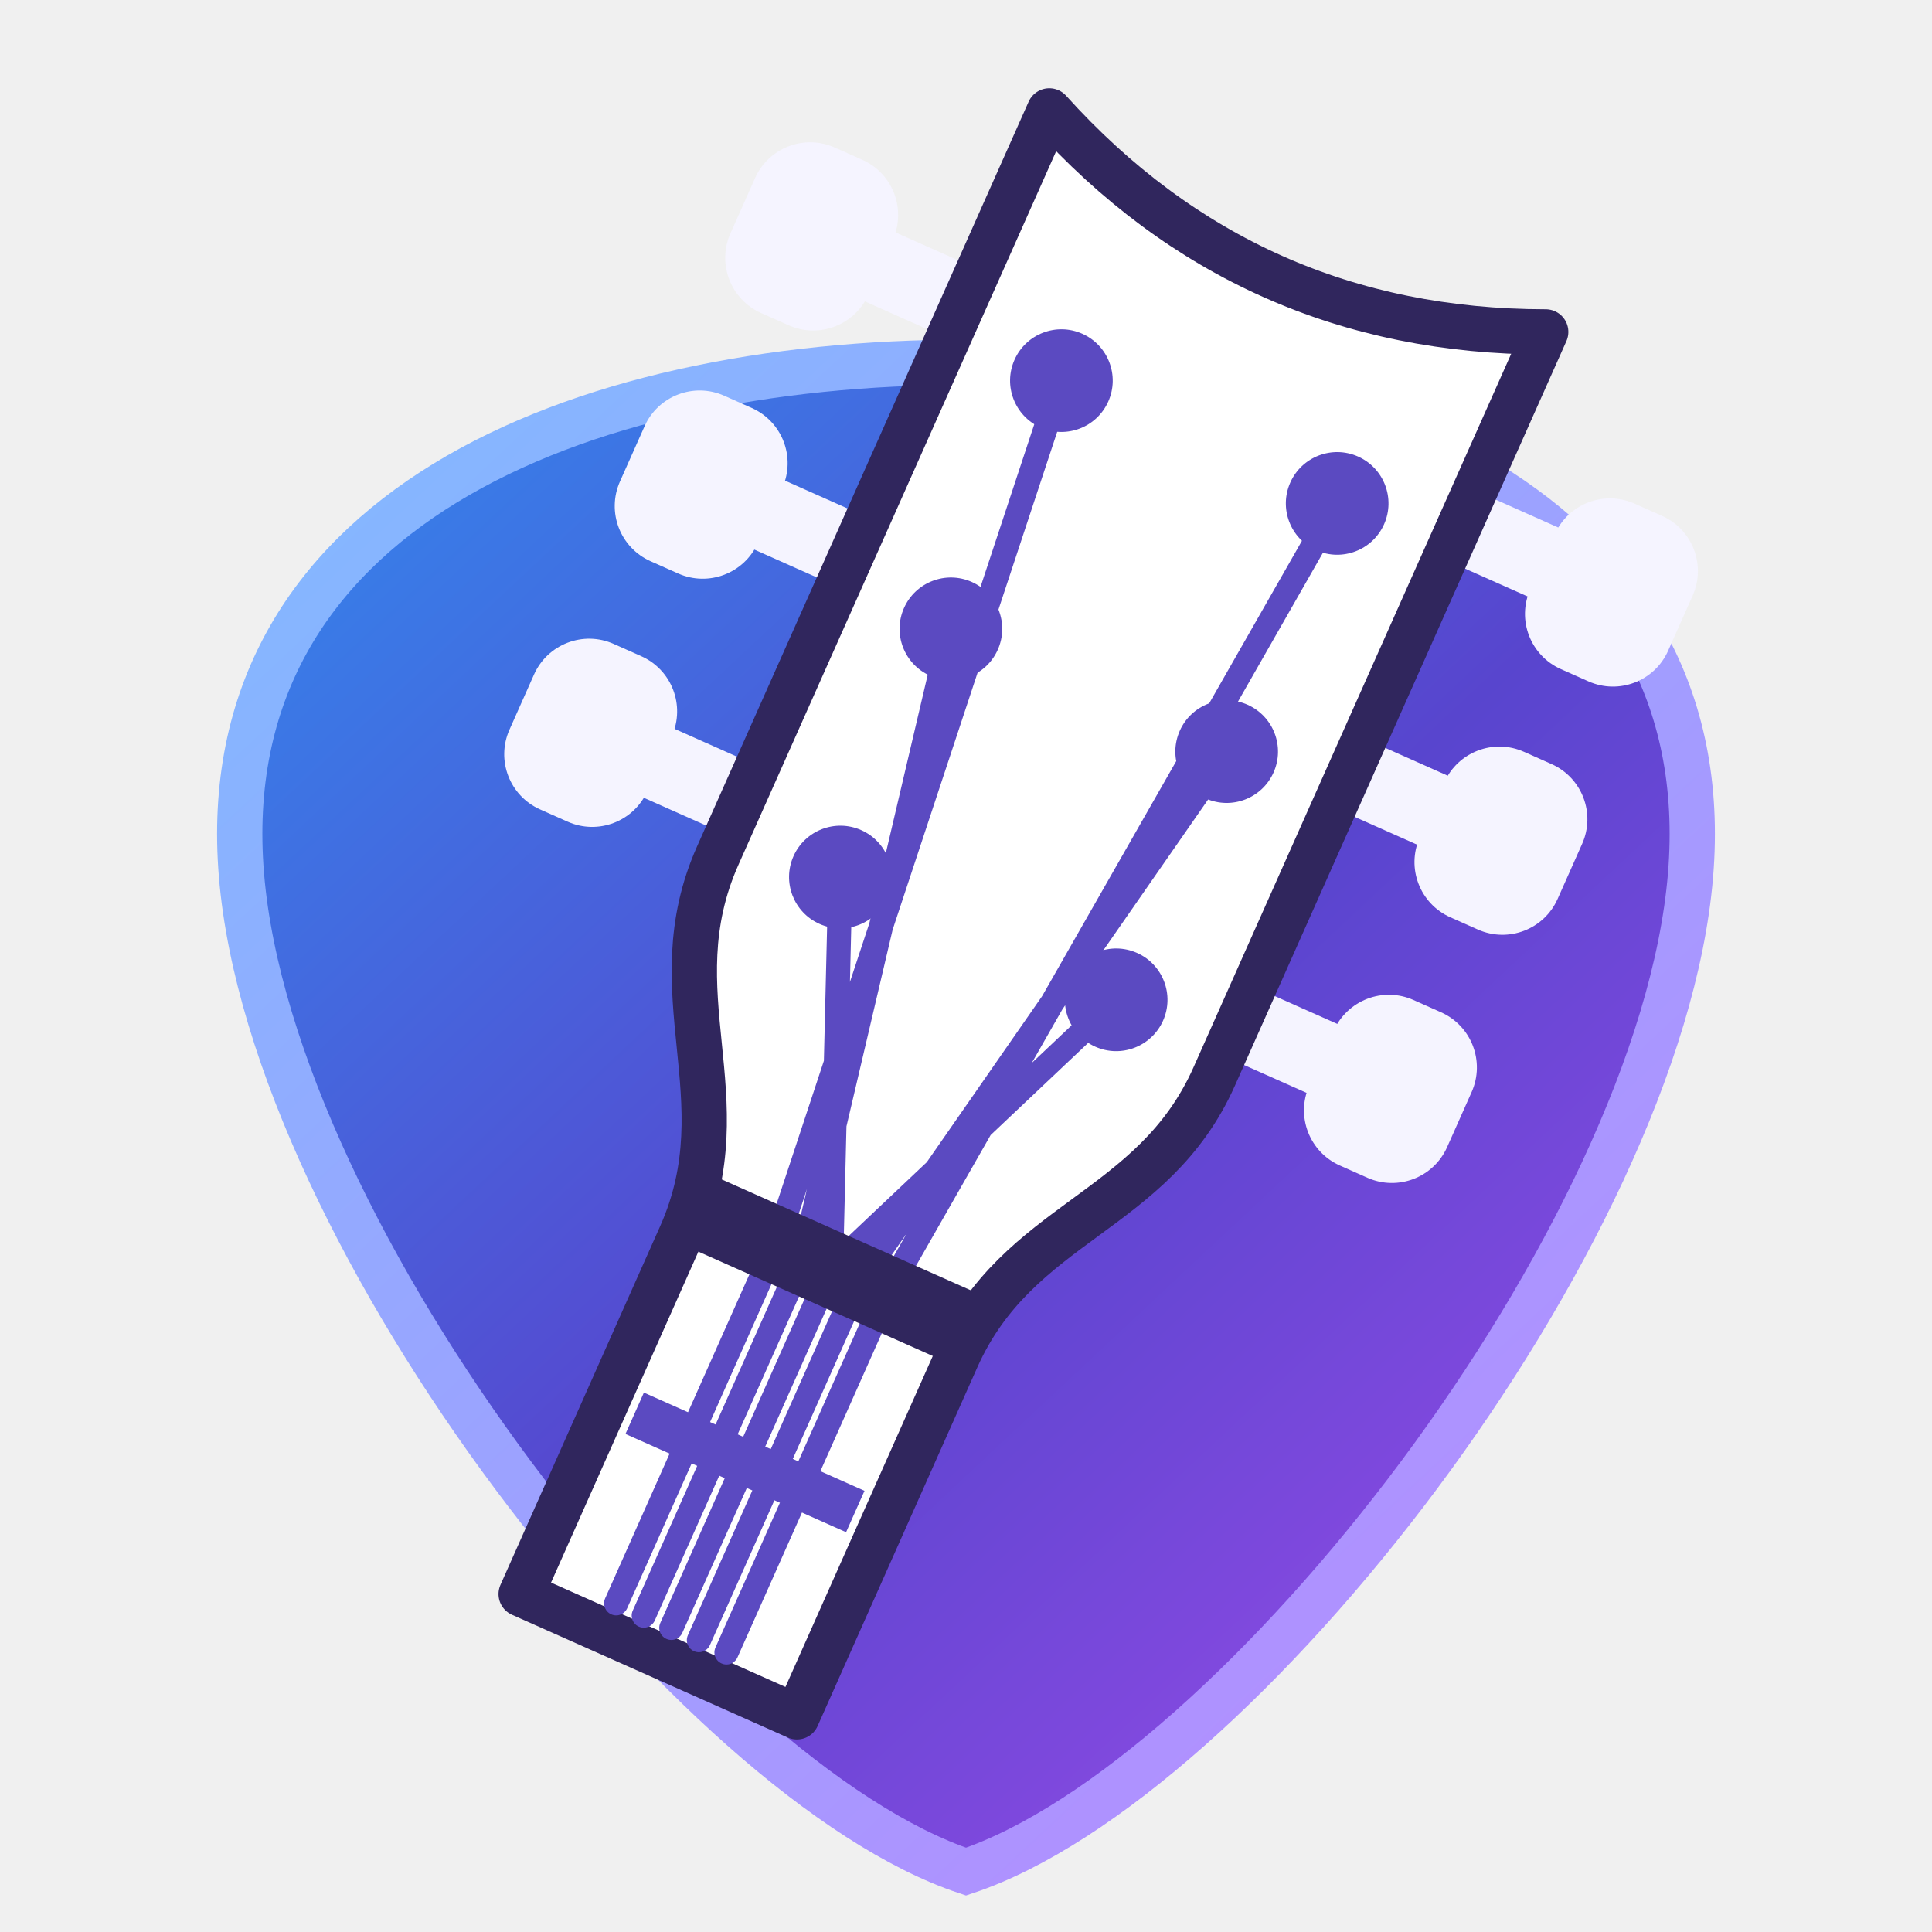
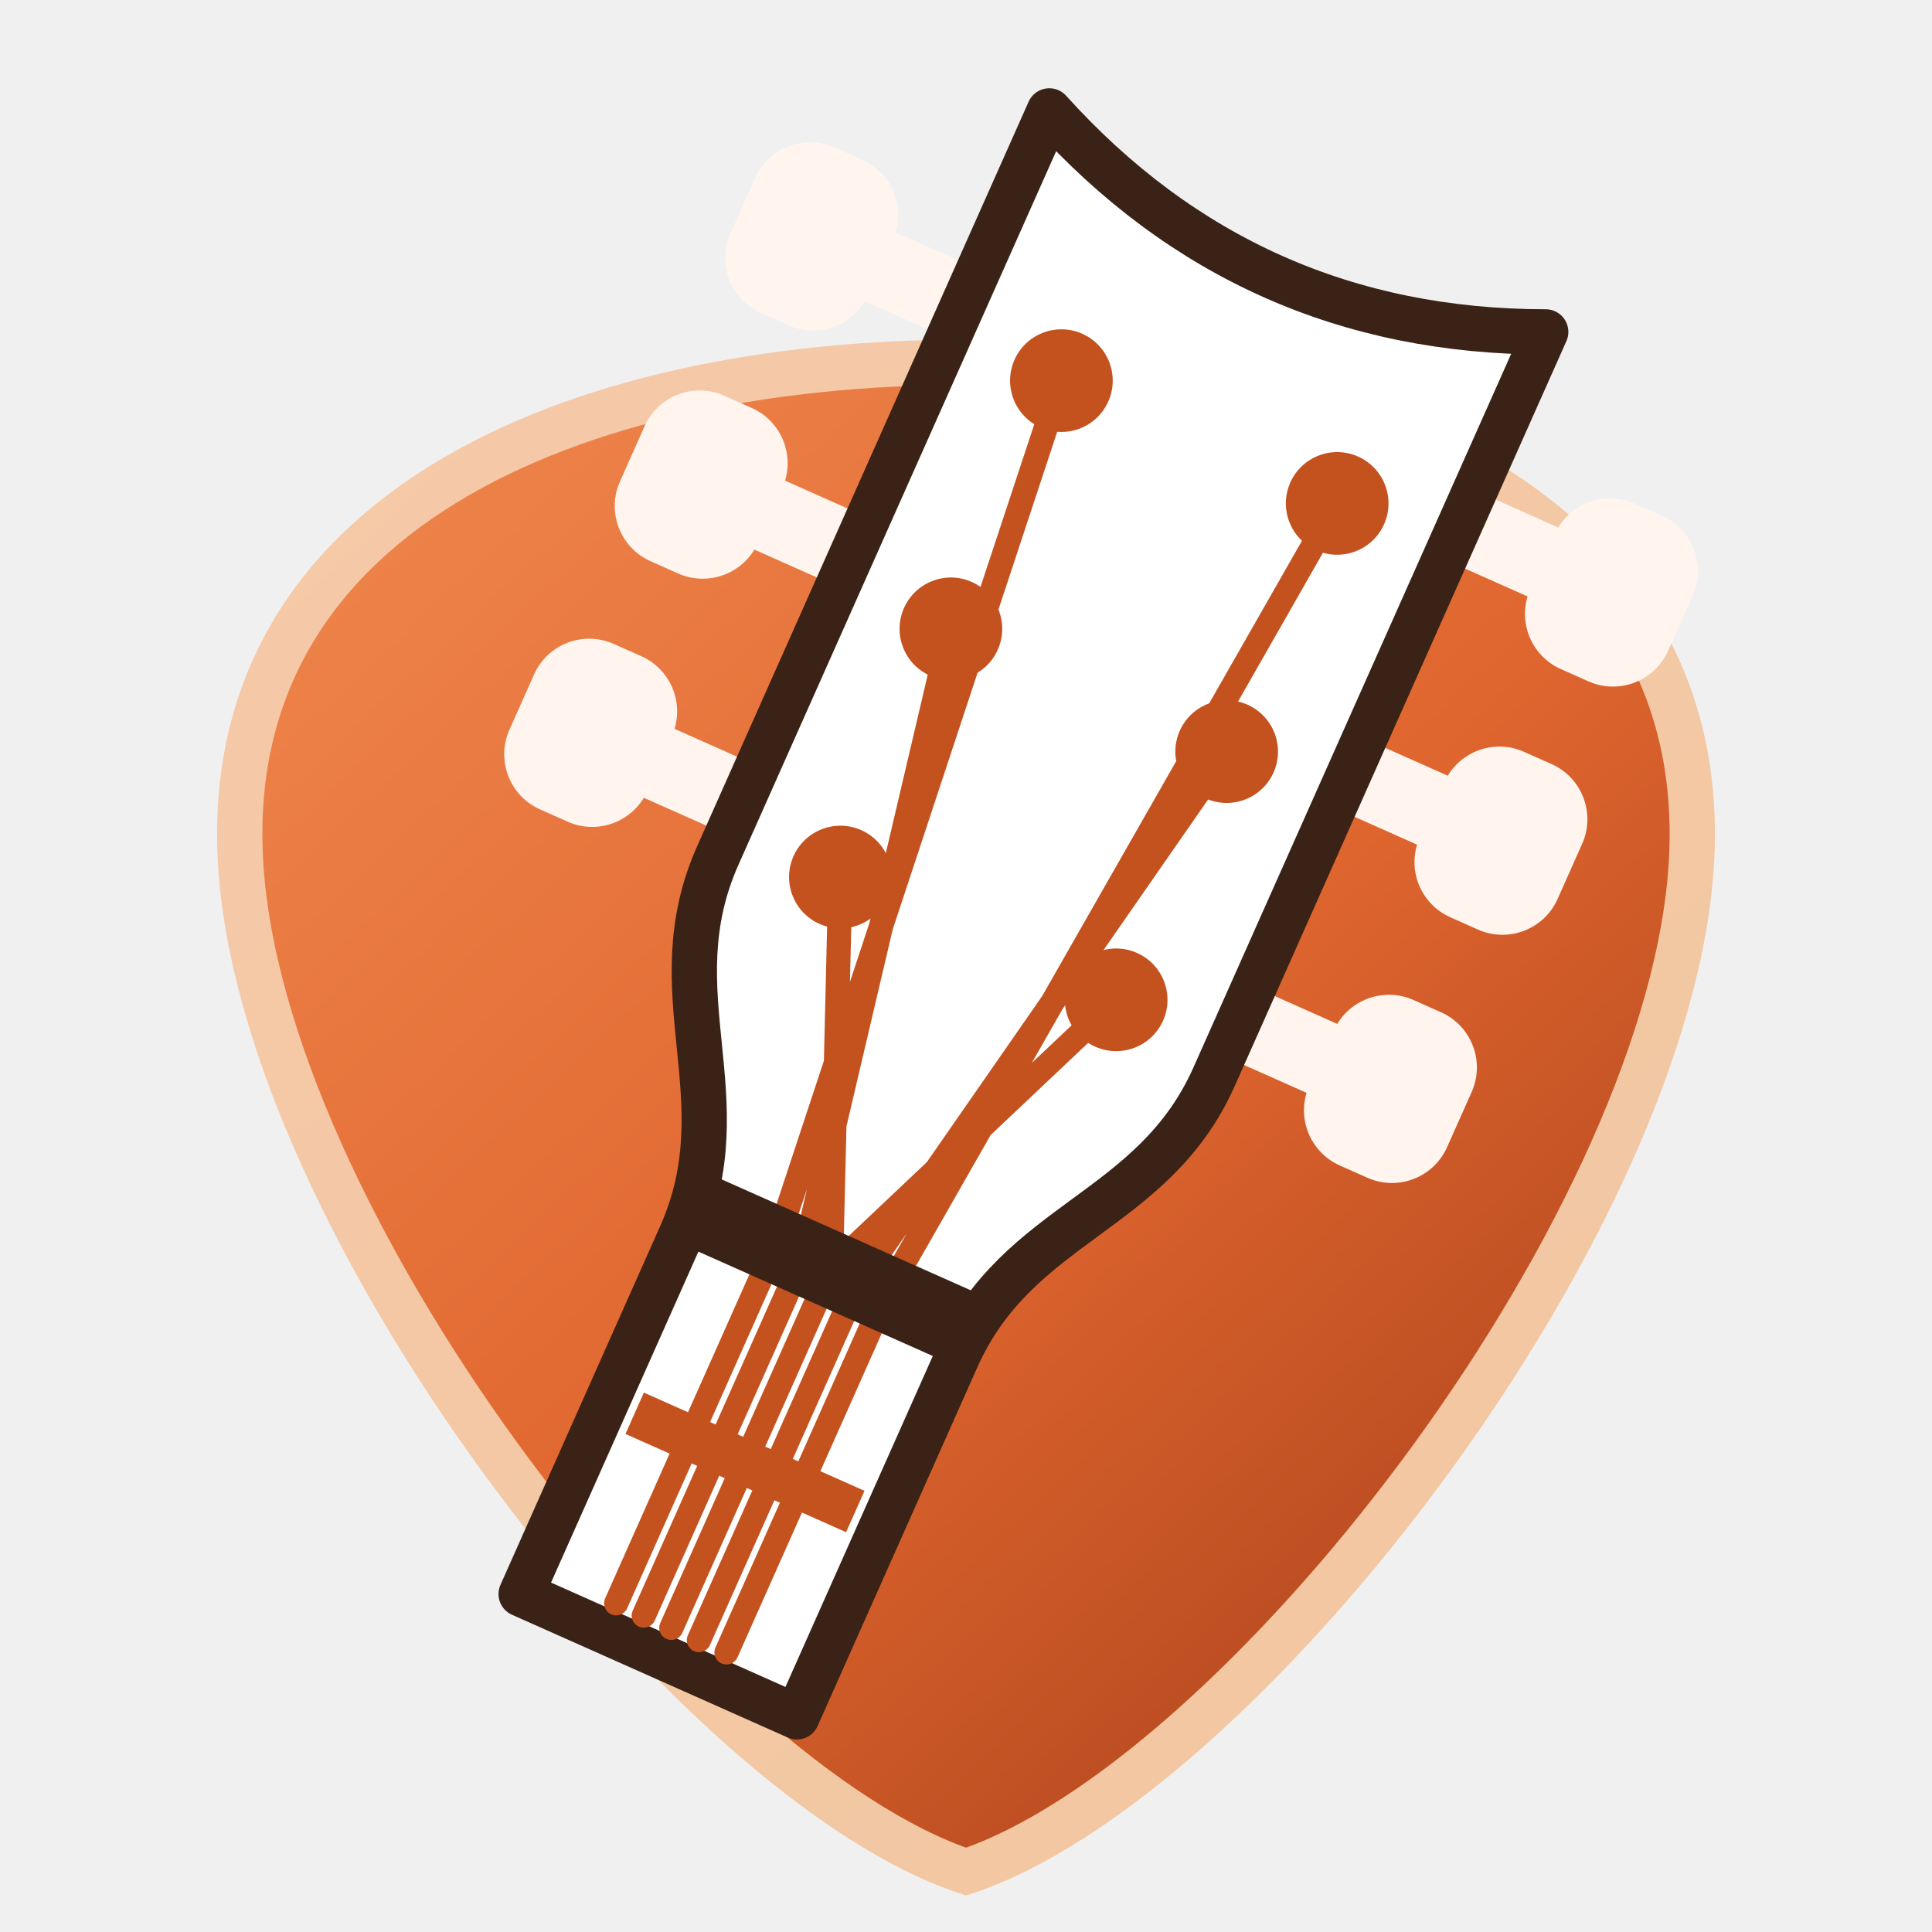
<svg xmlns="http://www.w3.org/2000/svg" viewBox="0 0 64 64" fill="none">
  <defs>
    <linearGradient id="pick" x1="9" y1="12" x2="53" y2="59" gradientUnits="userSpaceOnUse">
-       <stop stop-color="#3288ed" />
-       <stop offset=".55" stop-color="#5845ce" />
-       <stop offset="1" stop-color="#994be8" />
+       <stop stop-color="#f0894f" />
+       <stop offset=".55" stop-color="#e0662f" />
+       <stop offset="1" stop-color="#a8401a" />
    </linearGradient>
    <linearGradient id="edge" x1="9" y1="12" x2="53" y2="59" gradientUnits="userSpaceOnUse">
-       <stop stop-color="#81baff" />
-       <stop offset="1" stop-color="#b78aff" />
+       <stop stop-color="#f6c9a8" />
+       <stop offset="1" stop-color="#f1c7a1" />
    </linearGradient>
  </defs>
  <path d="M32 12C19 12 7 17 8 29c1 12 15 30 24 33 9-3 23-21 24-33 1-12-11-17-24-17Z" fill="url(#pick)" stroke="url(#edge)" stroke-width="1.5" />
  <g transform="rotate(24 32 32)">
-     <g stroke="#f5f4ff" stroke-width="2.5" stroke-linecap="round">
+     <g stroke="#fff5ee" stroke-width="2.5" stroke-linecap="round">
      <path d="M23 12h-4m4 9h-4m4 9h-4m22-18h4m-4 9h4m-4 9h4" />
    </g>
-     <g fill="#f5f4ff">
+     <g fill="#fff5ee">
      <rect x="15" y="9" width="5" height="6" rx="2" />
      <rect x="15" y="18" width="5" height="6" rx="2" />
      <rect x="15" y="27" width="5" height="6" rx="2" />
      <rect x="44" y="9" width="5" height="6" rx="2" />
      <rect x="44" y="18" width="5" height="6" rx="2" />
      <rect x="44" y="27" width="5" height="6" rx="2" />
    </g>
-     <path d="M23 5q9 4 18 0v27c0 5-4 7-4 12v13H27V44c0-5-4-7-4-12Z" fill="#fff" stroke="#30265d" stroke-width="1.5" stroke-linejoin="round" />
-     <g fill="#5b4ac1">
+     <path d="M23 5q9 4 18 0v27c0 5-4 7-4 12v13H27V44c0-5-4-7-4-12Z" fill="#fff" stroke="#3a2216" stroke-width="1.5" stroke-linejoin="round" />
+     <g fill="#c4521f">
      <circle cx="27" cy="13" r="1.7" />
      <circle cx="27" cy="22" r="1.7" />
      <circle cx="27" cy="31" r="1.7" />
      <circle cx="37" cy="13" r="1.7" />
      <circle cx="37" cy="22" r="1.7" />
      <circle cx="37" cy="31" r="1.7" />
    </g>
-     <g stroke="#5b4ac1" stroke-width=".8" stroke-linecap="round">
+     <g stroke="#c4521f" stroke-width=".8" stroke-linecap="round">
      <path d="m27 13 3 30v13m-3-34 4 21v13m-4-25 5 12v13m5-43-3 30v13m3-34-4 21v13m4-25-5 12v13" />
    </g>
-     <path d="M27 43h10" stroke="#30265d" stroke-width="2.5" />
-     <path d="M28 50h8" stroke="#5b4ac1" stroke-width="1.5" />
+     <path d="M27 43h10" stroke="#3a2216" stroke-width="2.5" />
+     <path d="M28 50h8" stroke="#c4521f" stroke-width="1.5" />
  </g>
</svg>
